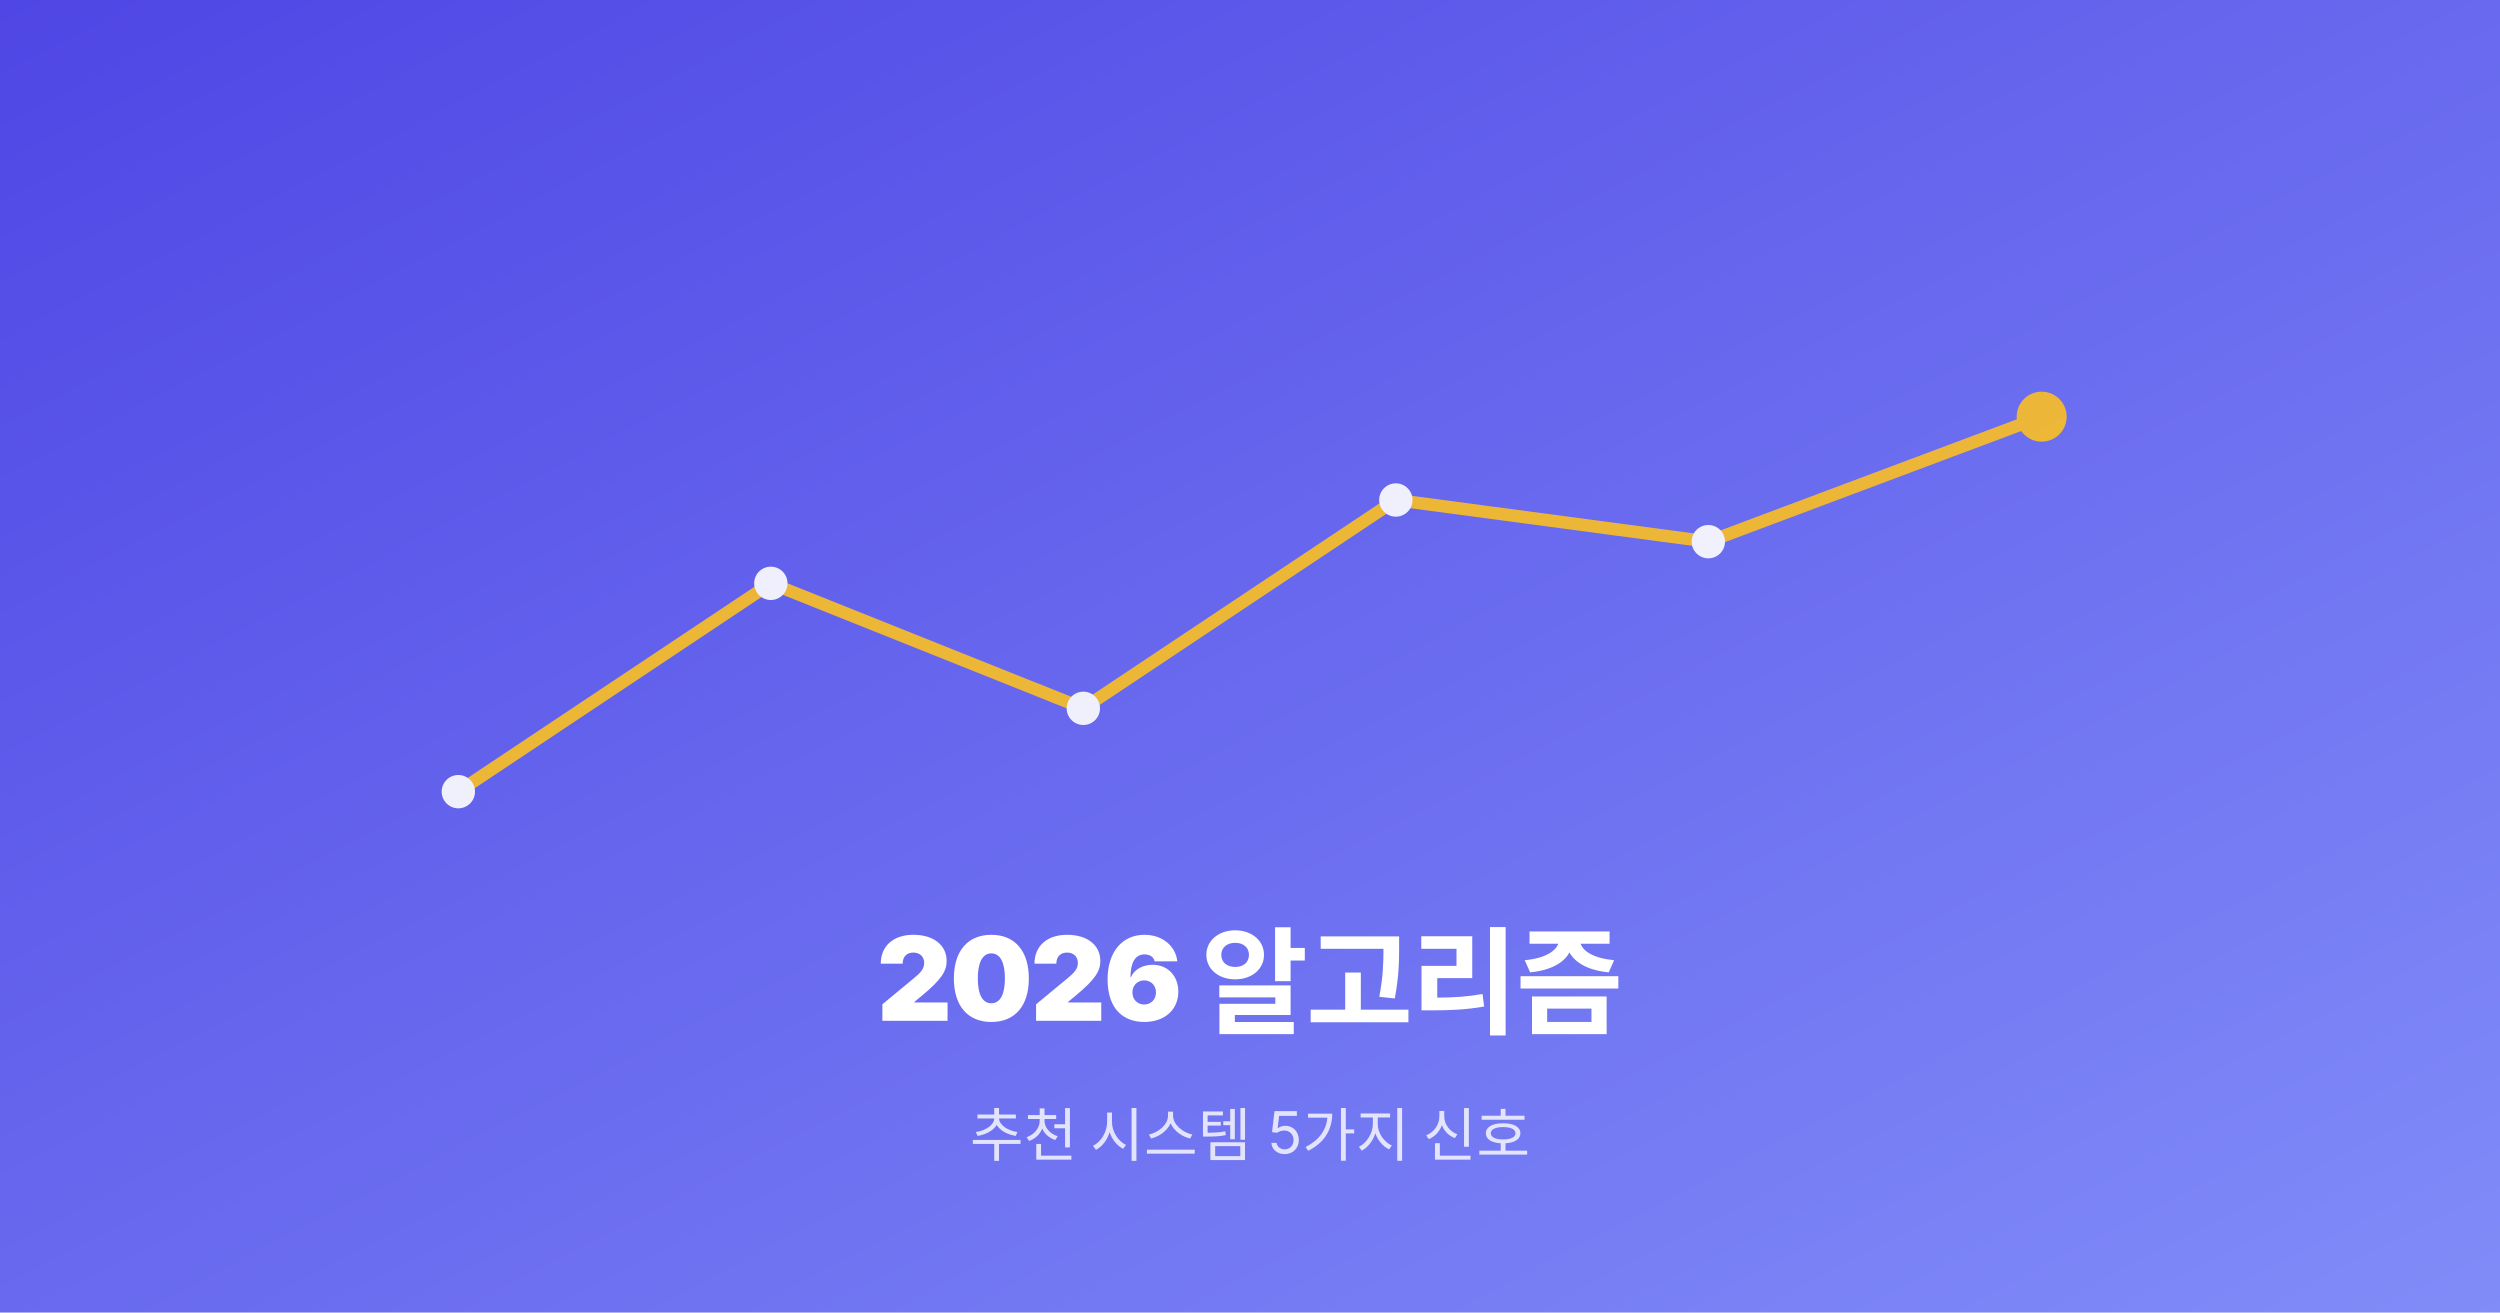
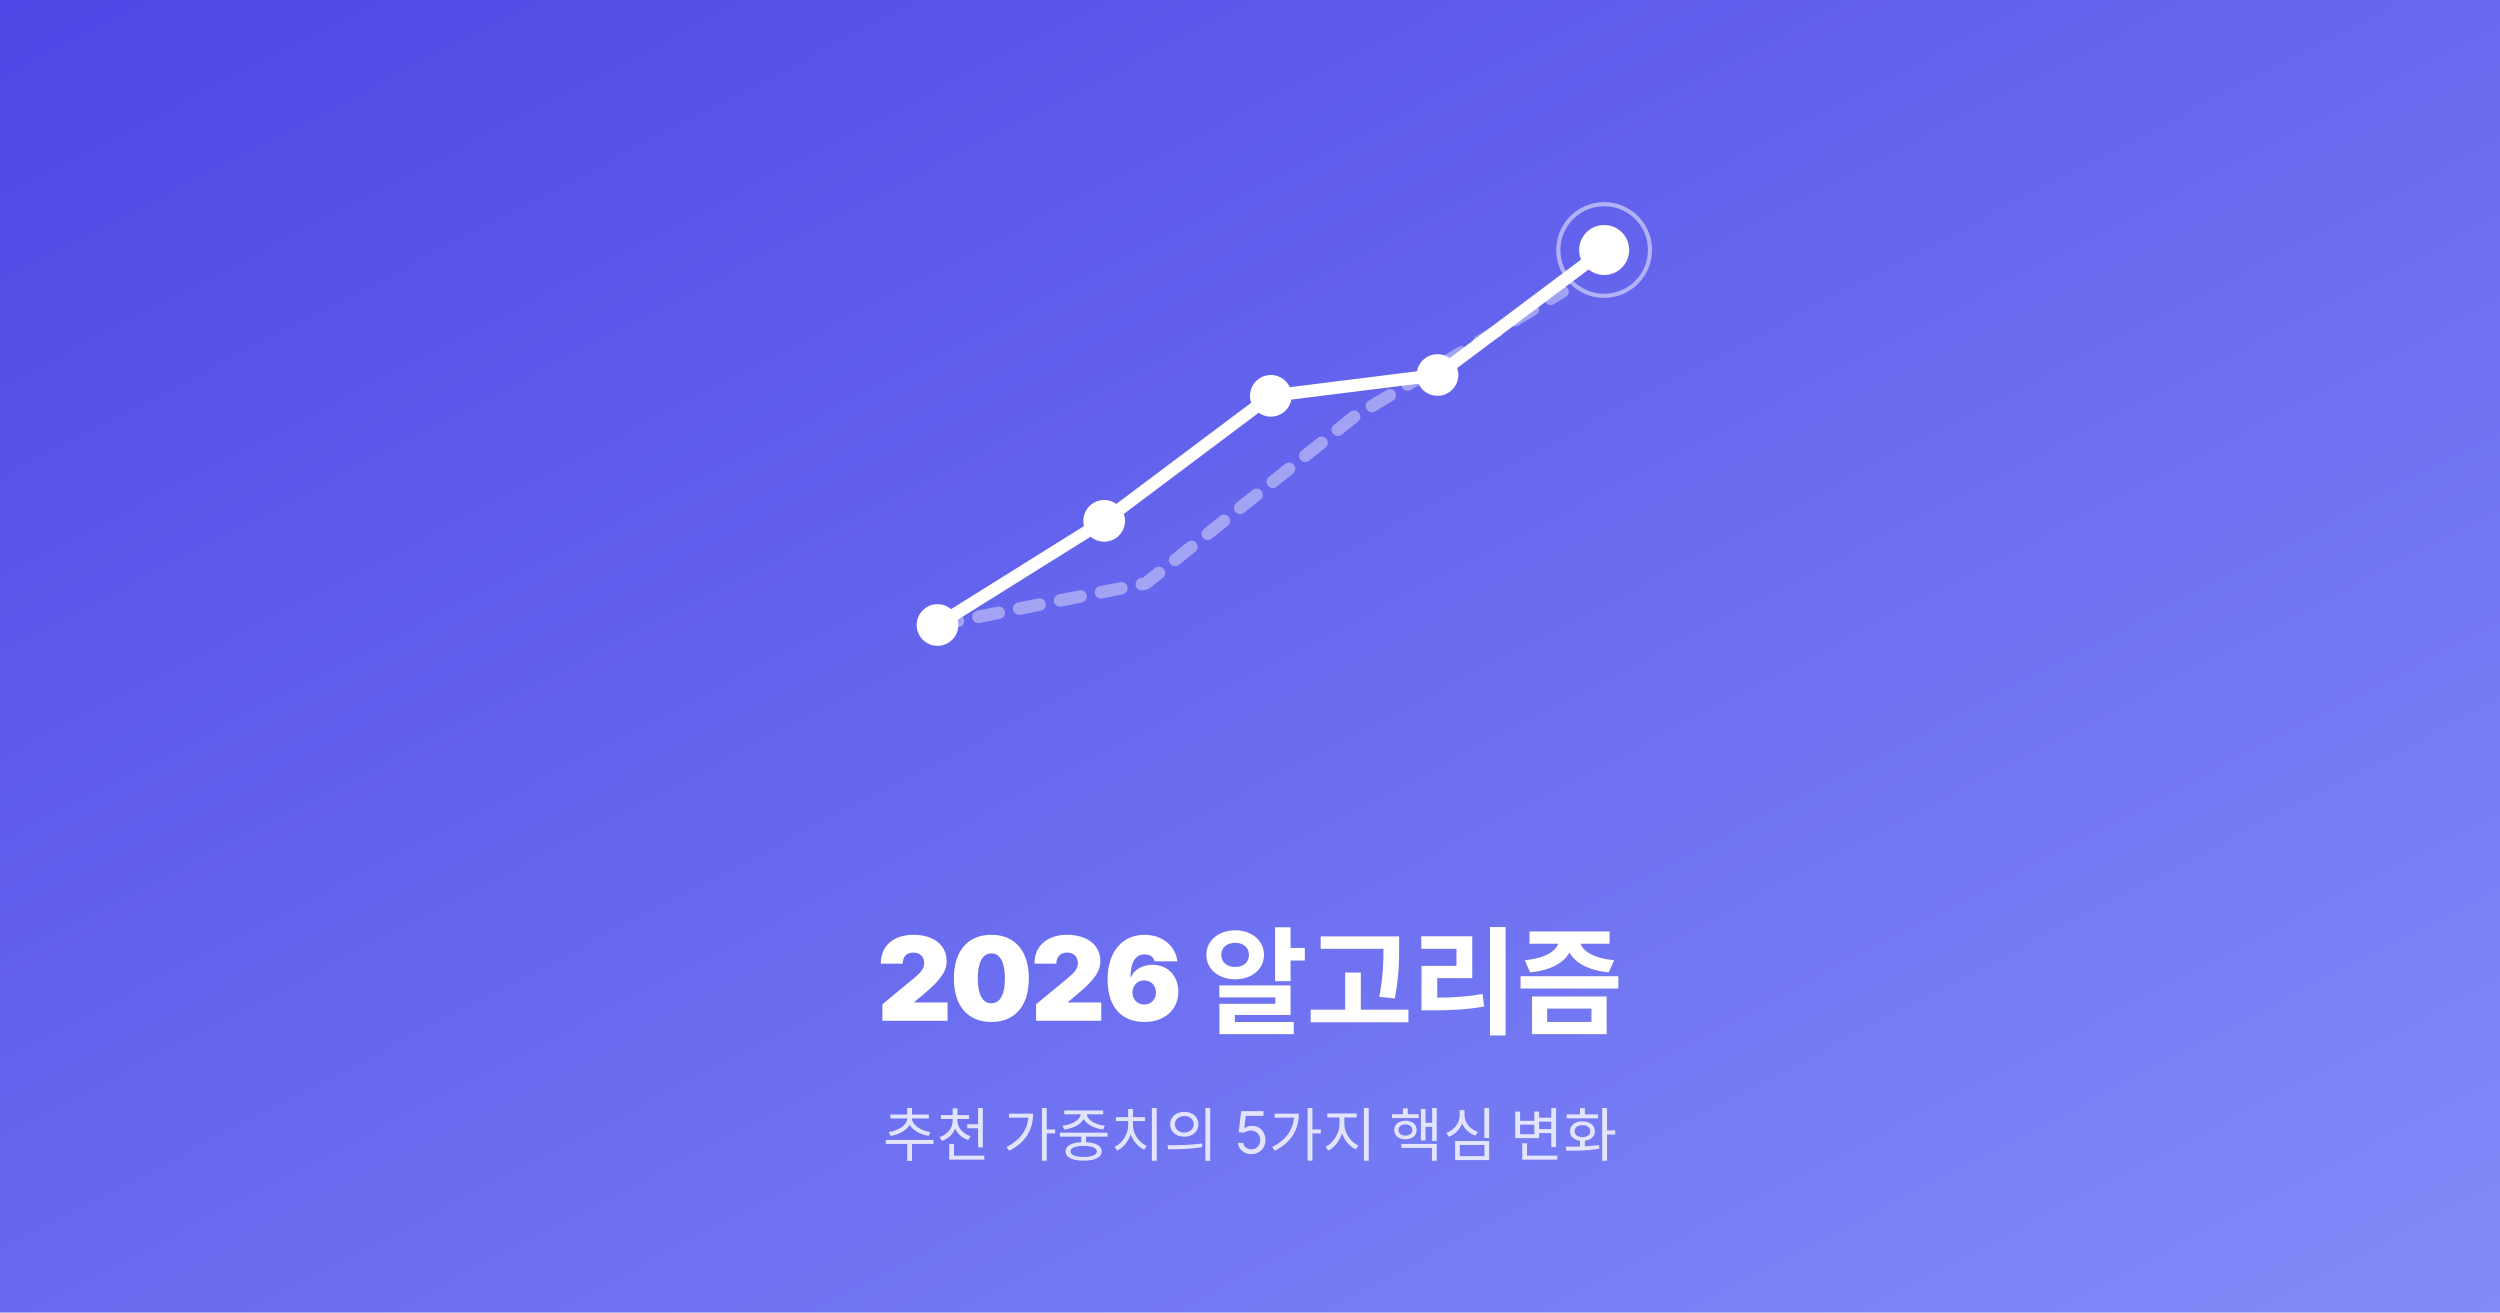
<svg xmlns="http://www.w3.org/2000/svg" viewBox="0 0 1200 630" width="1200" height="630">
  <defs>
    <linearGradient id="bg" x1="0%" y1="0%" x2="100%" y2="100%">
      <stop offset="0%" stop-color="#4f46e5" />
      <stop offset="100%" stop-color="#818cf8" />
    </linearGradient>
  </defs>
  <rect width="1200" height="630" fill="url(#bg)" />
-   <g transform="translate(220, 180)" opacity="0.9">
-     <path d="M0 200 L150 100 L300 160 L450 60 L600 80 L760 20" stroke="#fbbf24" stroke-width="6" fill="none" stroke-linecap="round" />
-     <circle cx="0" cy="200" r="8" fill="#fff" />
-     <circle cx="150" cy="100" r="8" fill="#fff" />
-     <circle cx="300" cy="160" r="8" fill="#fff" />
-     <circle cx="450" cy="60" r="8" fill="#fff" />
-     <circle cx="600" cy="80" r="8" fill="#fff" />
-     <circle cx="760" cy="20" r="12" fill="#fbbf24" />
+   <g transform="translate(600, 220)" stroke="#ffffff" stroke-width="6" stroke-linecap="round" stroke-linejoin="round" fill="none">
+     <path d="M -150,80 L -50,60 L 50,-20 L 150,-80" opacity="0.4" stroke-dasharray="10 10" />
+     <path d="M -150,80 L -70,30 L 10,-30 L 90,-40 L 170,-100" />
+     <circle cx="-150" cy="80" r="10" fill="#ffffff" stroke="none" />
+     <circle cx="-70" cy="30" r="10" fill="#ffffff" stroke="none" />
+     <circle cx="10" cy="-30" r="10" fill="#ffffff" stroke="none" />
+     <circle cx="90" cy="-40" r="10" fill="#ffffff" stroke="none" />
+     <circle cx="170" cy="-100" r="12" fill="#ffffff" stroke="none" />
+     <circle cx="170" cy="-100" r="22" stroke="#ffffff" stroke-width="2" opacity="0.5" />
  </g>
  <text x="600" y="490" font-size="56" font-weight="900" fill="#ffffff" text-anchor="middle" font-family="Pretendard,system-ui,-apple-system,sans-serif" letter-spacing="-0.02em">2026 알고리즘</text>
-   <text x="600" y="555" font-size="28" font-weight="400" fill="#ffffff" opacity="0.8" text-anchor="middle" font-family="Pretendard,system-ui,-apple-system,sans-serif">추천 시스템 5가지 신호</text>
+   <text x="600" y="555" font-size="28" font-weight="400" fill="#ffffff" opacity="0.8" text-anchor="middle" font-family="Pretendard,system-ui,-apple-system,sans-serif">추천 가중치의 5가지 핵심 변화</text>
</svg>
